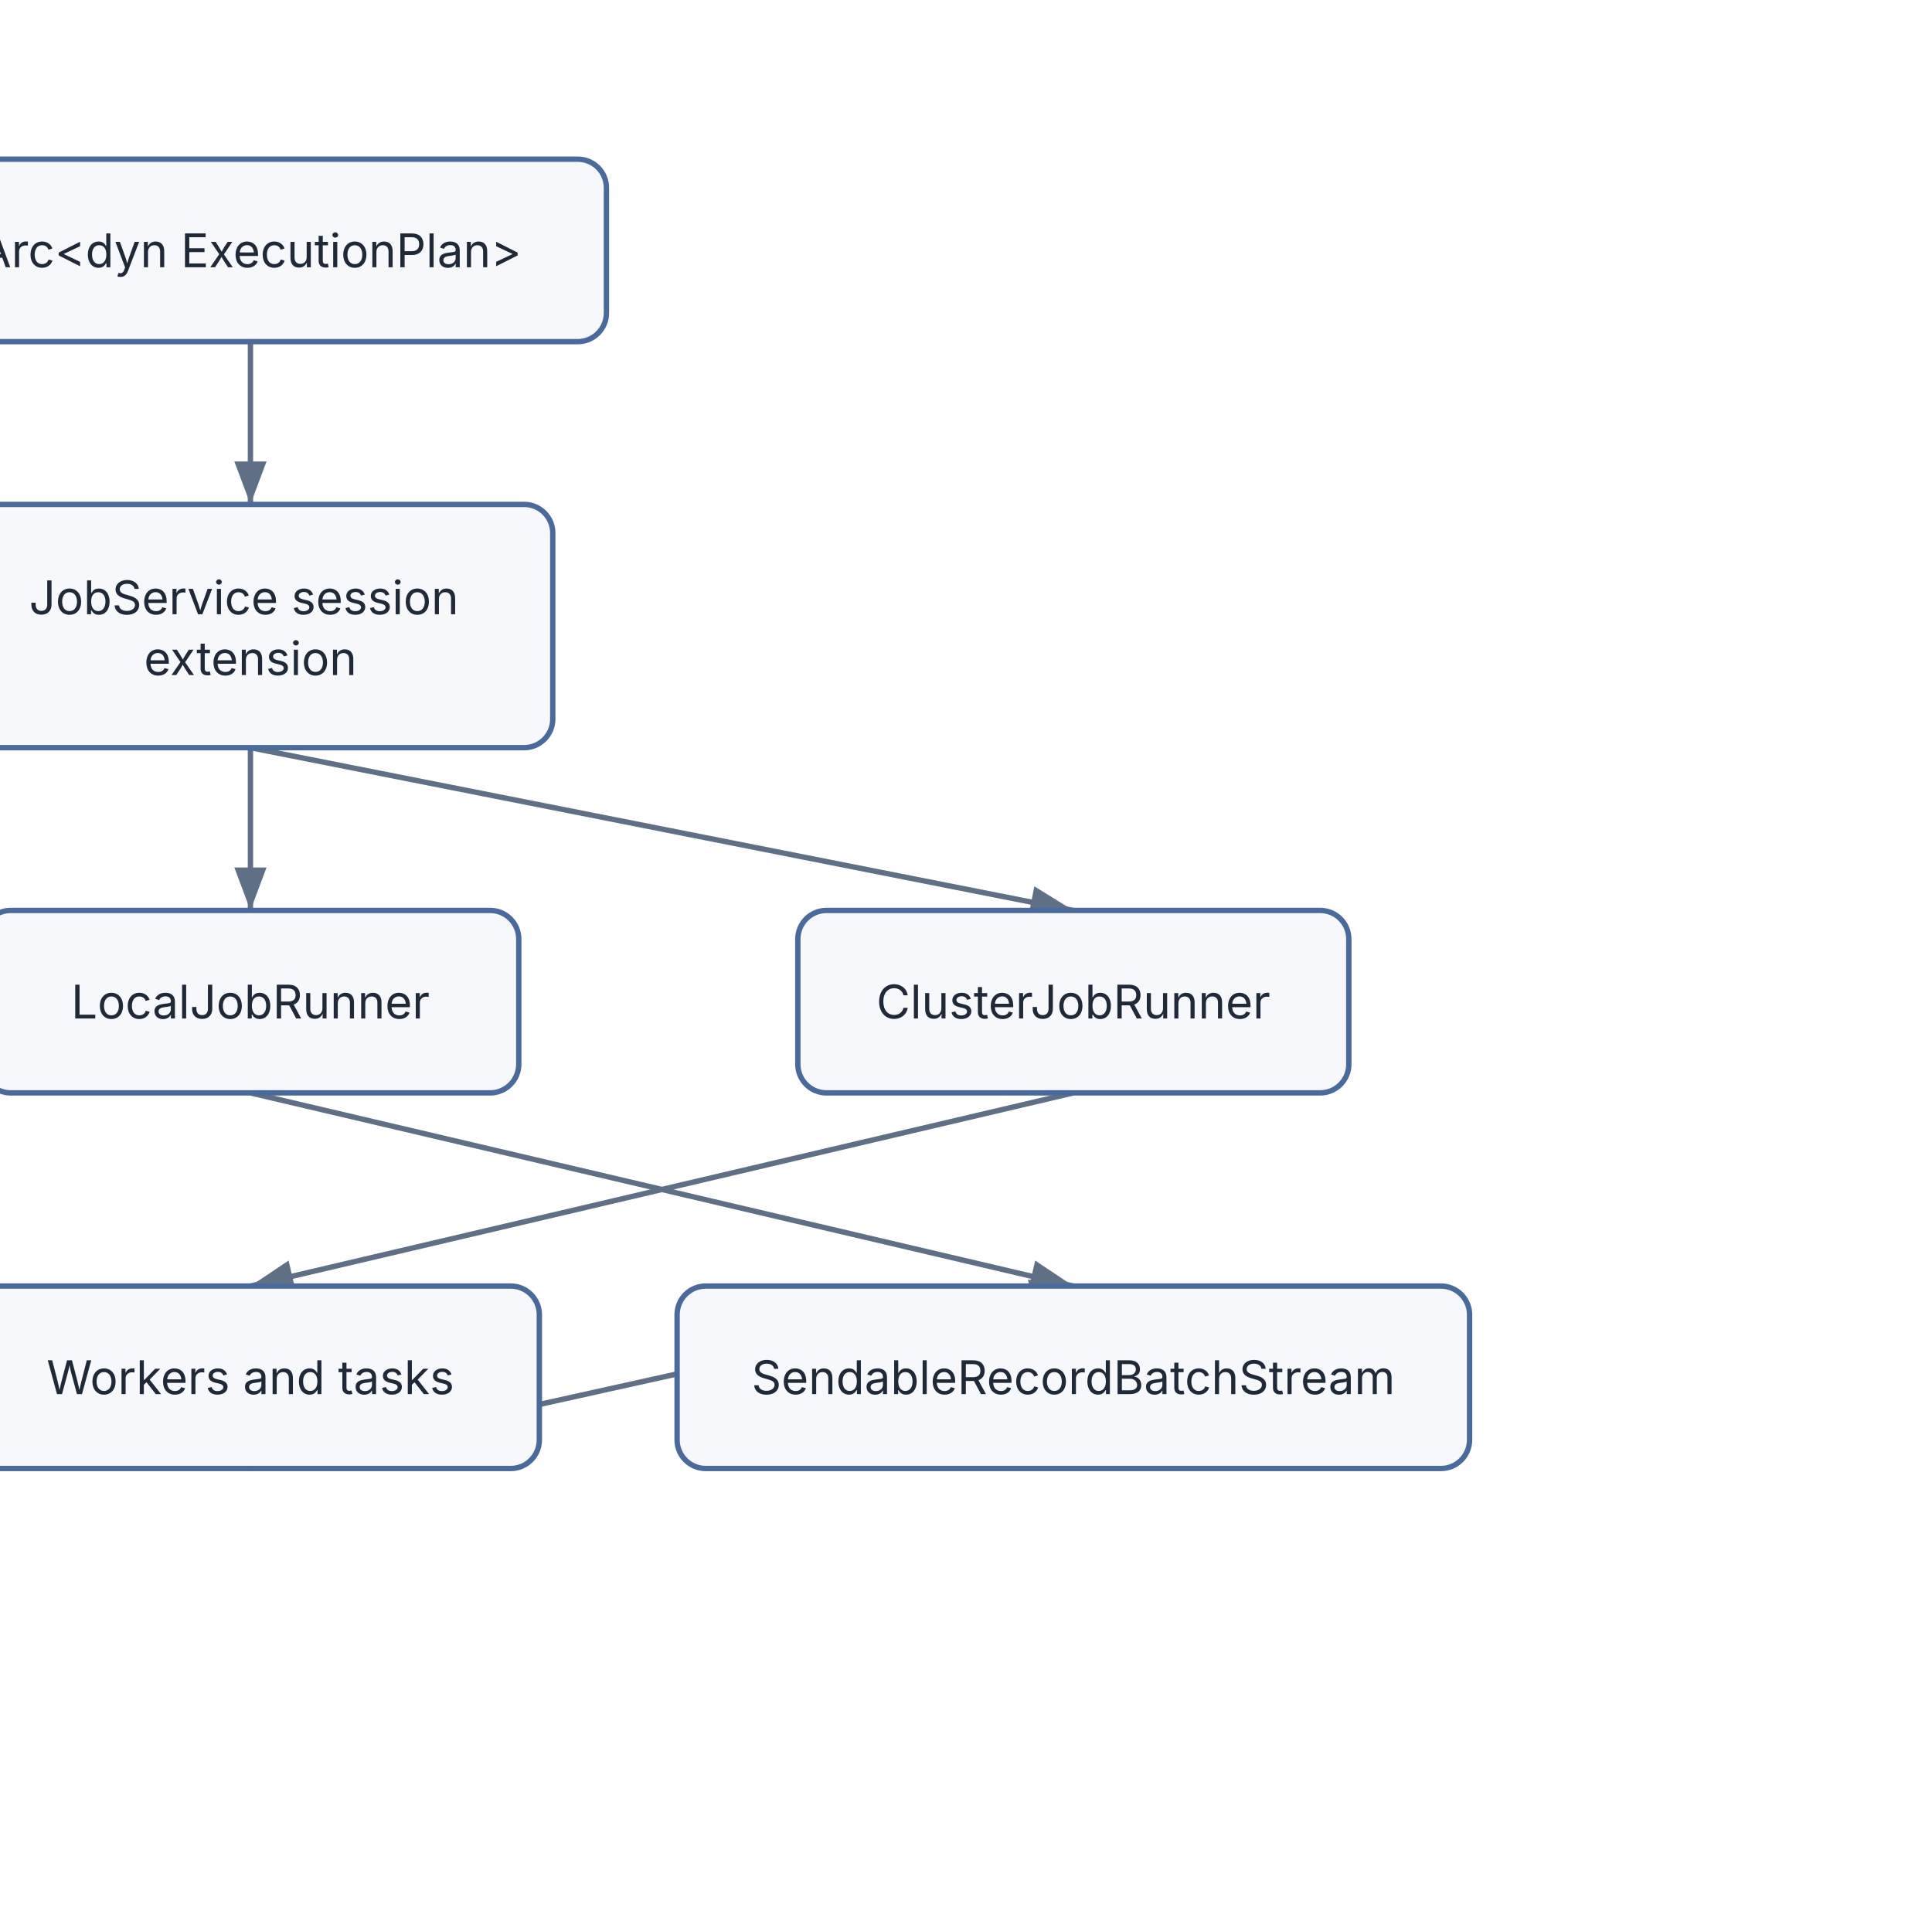
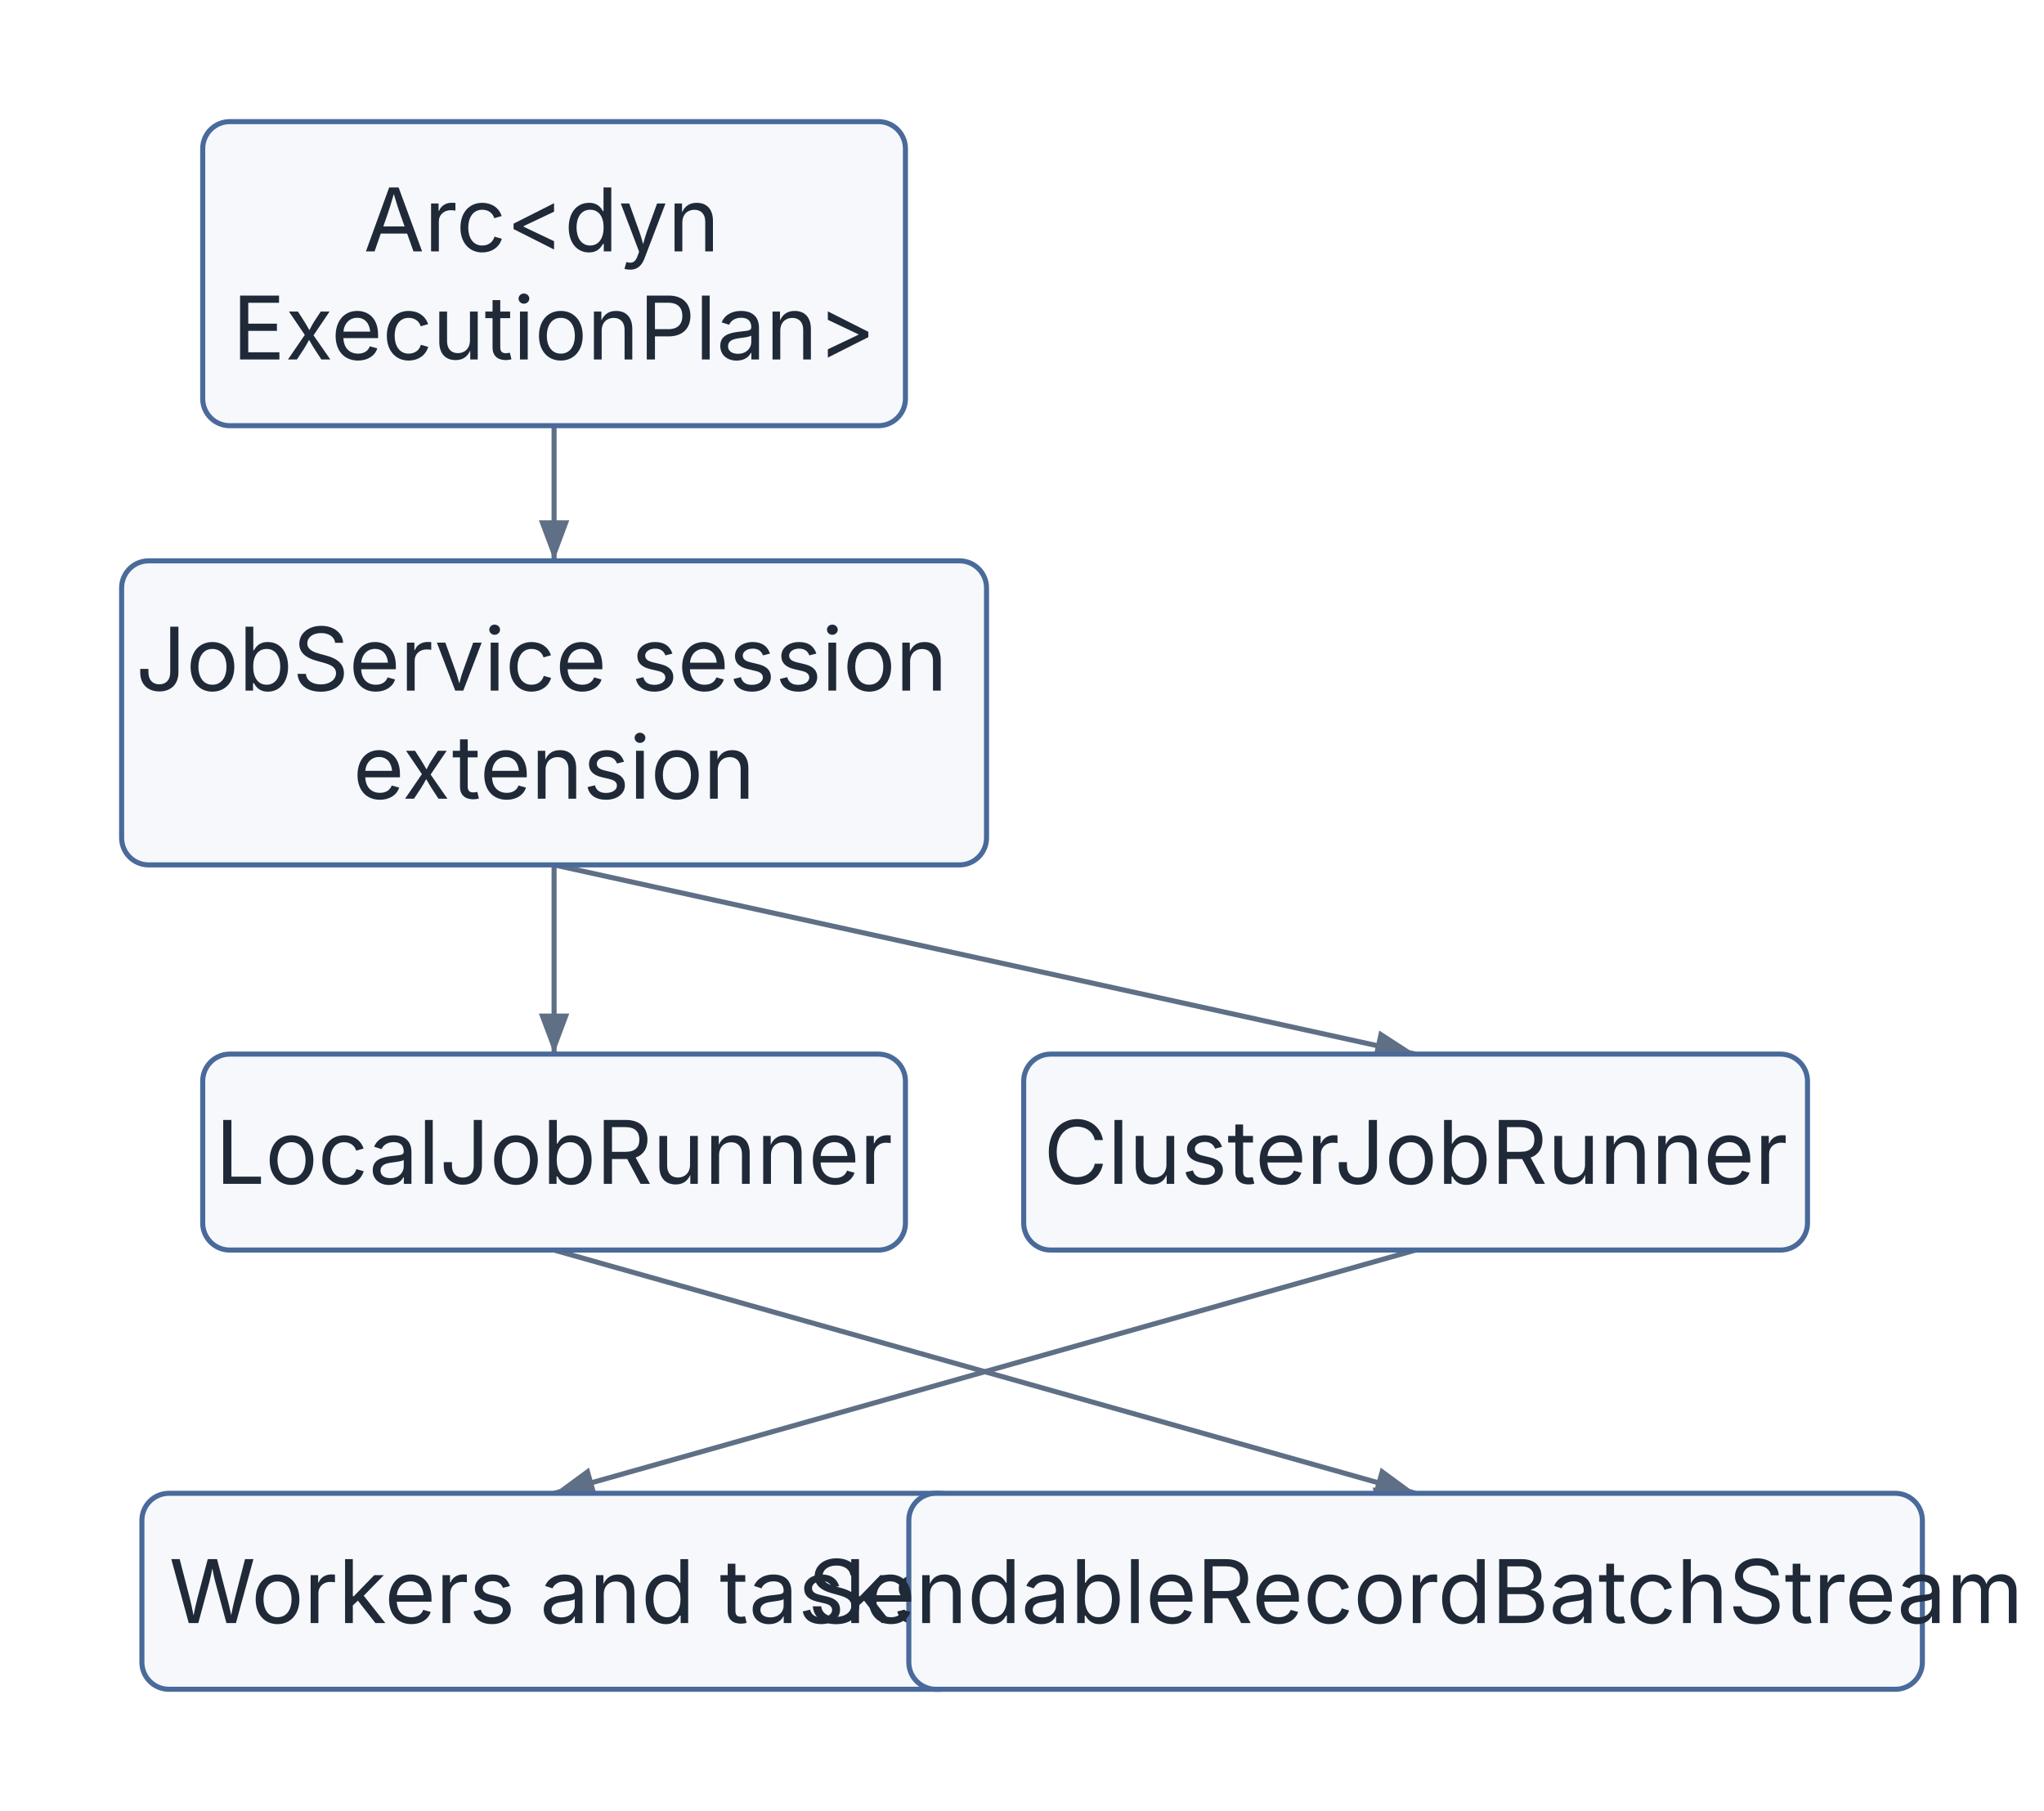
- <svg xmlns="http://www.w3.org/2000/svg" width="540" height="535" viewBox="0 0 540 535">
+ <svg xmlns="http://www.w3.org/2000/svg" width="605" height="536" viewBox="0 0 605 536">
  <defs>
    <marker id="arrow" markerWidth="10" markerHeight="10" refX="8" refY="3" orient="auto" markerUnits="strokeWidth">
      <path d="M0,0 L0,6 L8,3 z" fill="#5f6f85" />
    </marker>
  </defs>
-   <rect x="0" y="0" width="540" height="535" fill="white" />
-   <line x1="70" y1="95.5" x2="70" y2="141" stroke="#5f6f85" stroke-width="1.5" marker-end="url(#arrow)" />
-   <line x1="70" y1="209" x2="70" y2="254.5" stroke="#5f6f85" stroke-width="1.5" marker-end="url(#arrow)" />
-   <line x1="70" y1="209" x2="300" y2="254.5" stroke="#5f6f85" stroke-width="1.5" marker-end="url(#arrow)" />
-   <line x1="300" y1="305.5" x2="70" y2="359.5" stroke="#5f6f85" stroke-width="1.5" marker-end="url(#arrow)" />
-   <line x1="70" y1="305.5" x2="300" y2="359.5" stroke="#5f6f85" stroke-width="1.5" marker-end="url(#arrow)" />
-   <line x1="70" y1="410.5" x2="300" y2="359.5" stroke="#5f6f85" stroke-width="1.5" marker-end="url(#arrow)" />
-   <rect x="-29.5" y="44.5" width="199" height="51" rx="8" fill="#f6f8fb" stroke="#496a9a" stroke-width="1.5" />
-   <text x="70" y="70" text-anchor="middle" dominant-baseline="middle" font-family="Inter, Helvetica, Arial, sans-serif" font-size="13" fill="#1f2937">
-     <tspan x="70" dy="0">Arc&lt;dyn ExecutionPlan&gt;</tspan>
+   <rect x="0" y="0" width="605" height="536" fill="white" />
+   <line x1="164" y1="126" x2="164" y2="166" stroke="#5f6f85" stroke-width="1.5" marker-end="url(#arrow)" />
+   <line x1="164" y1="256" x2="164" y2="312" stroke="#5f6f85" stroke-width="1.5" marker-end="url(#arrow)" />
+   <line x1="164" y1="256" x2="419" y2="312" stroke="#5f6f85" stroke-width="1.5" marker-end="url(#arrow)" />
+   <line x1="419" y1="370" x2="164" y2="442" stroke="#5f6f85" stroke-width="1.5" marker-end="url(#arrow)" />
+   <line x1="164" y1="370" x2="419" y2="442" stroke="#5f6f85" stroke-width="1.5" marker-end="url(#arrow)" />
+   <line x1="164" y1="500" x2="419" y2="442" stroke="#5f6f85" stroke-width="1.5" marker-end="url(#arrow)" />
+   <rect x="60" y="36" width="208" height="90" rx="8" fill="#f6f8fb" stroke="#496a9a" stroke-width="1.5" />
+   <text x="164" y="65" text-anchor="middle" dominant-baseline="middle" font-family="Inter, Helvetica, Arial, sans-serif" font-size="26" fill="#1f2937">
+     <tspan x="164" dy="0">Arc&lt;dyn</tspan>
+     <tspan x="164" dy="32">ExecutionPlan&gt;</tspan>
  </text>
-   <rect x="-14.5" y="141" width="169" height="68" rx="8" fill="#f6f8fb" stroke="#496a9a" stroke-width="1.5" />
-   <text x="70" y="167" text-anchor="middle" dominant-baseline="middle" font-family="Inter, Helvetica, Arial, sans-serif" font-size="13" fill="#1f2937">
-     <tspan x="70" dy="0">JobService session</tspan>
-     <tspan x="70" dy="17">extension</tspan>
+   <rect x="36" y="166" width="256" height="90" rx="8" fill="#f6f8fb" stroke="#496a9a" stroke-width="1.5" />
+   <text x="164" y="195" text-anchor="middle" dominant-baseline="middle" font-family="Inter, Helvetica, Arial, sans-serif" font-size="26" fill="#1f2937">
+     <tspan x="164" dy="0">JobService session</tspan>
+     <tspan x="164" dy="32">extension</tspan>
  </text>
-   <rect x="-5" y="254.5" width="150" height="51" rx="8" fill="#f6f8fb" stroke="#496a9a" stroke-width="1.5" />
-   <text x="70" y="280" text-anchor="middle" dominant-baseline="middle" font-family="Inter, Helvetica, Arial, sans-serif" font-size="13" fill="#1f2937">
-     <tspan x="70" dy="0">LocalJobRunner</tspan>
+   <rect x="60" y="312" width="208" height="58" rx="8" fill="#f6f8fb" stroke="#496a9a" stroke-width="1.5" />
+   <text x="164" y="341" text-anchor="middle" dominant-baseline="middle" font-family="Inter, Helvetica, Arial, sans-serif" font-size="26" fill="#1f2937">
+     <tspan x="164" dy="0">LocalJobRunner</tspan>
  </text>
-   <rect x="223" y="254.5" width="154" height="51" rx="8" fill="#f6f8fb" stroke="#496a9a" stroke-width="1.5" />
-   <text x="300" y="280" text-anchor="middle" dominant-baseline="middle" font-family="Inter, Helvetica, Arial, sans-serif" font-size="13" fill="#1f2937">
-     <tspan x="300" dy="0">ClusterJobRunner</tspan>
+   <rect x="303" y="312" width="232" height="58" rx="8" fill="#f6f8fb" stroke="#496a9a" stroke-width="1.5" />
+   <text x="419" y="341" text-anchor="middle" dominant-baseline="middle" font-family="Inter, Helvetica, Arial, sans-serif" font-size="26" fill="#1f2937">
+     <tspan x="419" dy="0">ClusterJobRunner</tspan>
  </text>
-   <rect x="-10.75" y="359.5" width="161.5" height="51" rx="8" fill="#f6f8fb" stroke="#496a9a" stroke-width="1.5" />
-   <text x="70" y="385" text-anchor="middle" dominant-baseline="middle" font-family="Inter, Helvetica, Arial, sans-serif" font-size="13" fill="#1f2937">
-     <tspan x="70" dy="0">Workers and tasks</tspan>
+   <rect x="42" y="442" width="244" height="58" rx="8" fill="#f6f8fb" stroke="#496a9a" stroke-width="1.5" />
+   <text x="164" y="471" text-anchor="middle" dominant-baseline="middle" font-family="Inter, Helvetica, Arial, sans-serif" font-size="26" fill="#1f2937">
+     <tspan x="164" dy="0">Workers and tasks</tspan>
  </text>
-   <rect x="189.25" y="359.5" width="221.5" height="51" rx="8" fill="#f6f8fb" stroke="#496a9a" stroke-width="1.5" />
-   <text x="300" y="385" text-anchor="middle" dominant-baseline="middle" font-family="Inter, Helvetica, Arial, sans-serif" font-size="13" fill="#1f2937">
-     <tspan x="300" dy="0">SendableRecordBatchStream</tspan>
+   <rect x="269" y="442" width="300" height="58" rx="8" fill="#f6f8fb" stroke="#496a9a" stroke-width="1.5" />
+   <text x="419" y="471" text-anchor="middle" dominant-baseline="middle" font-family="Inter, Helvetica, Arial, sans-serif" font-size="26" fill="#1f2937">
+     <tspan x="419" dy="0">SendableRecordBatchStream</tspan>
  </text>
</svg>
